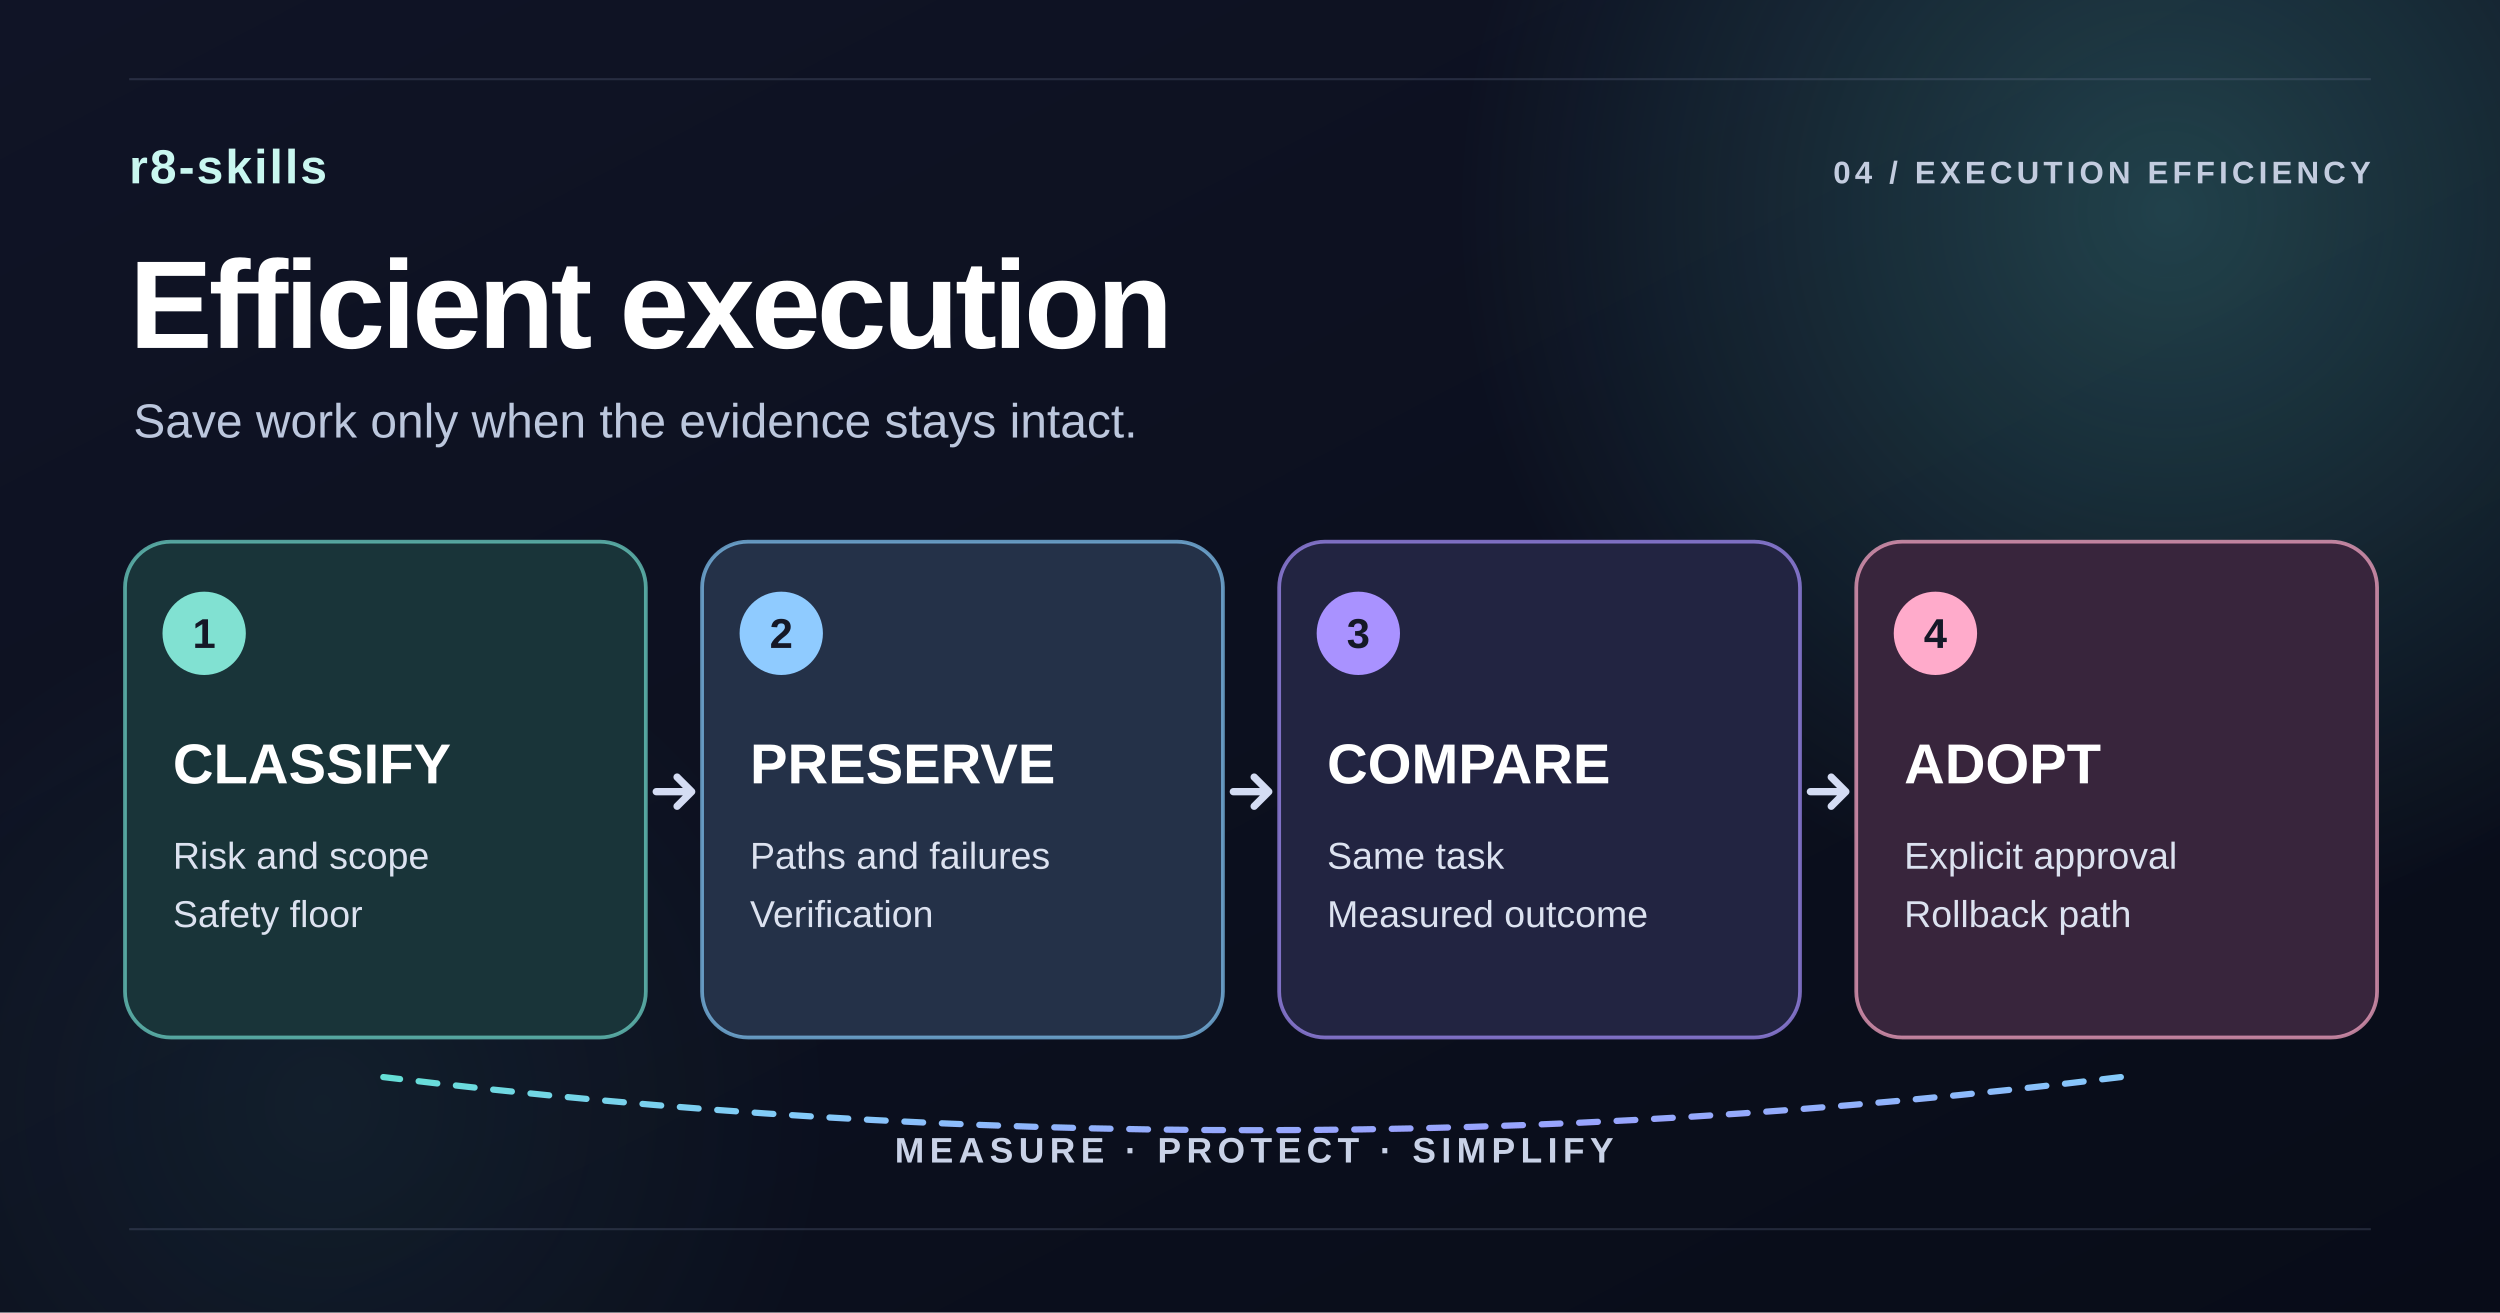
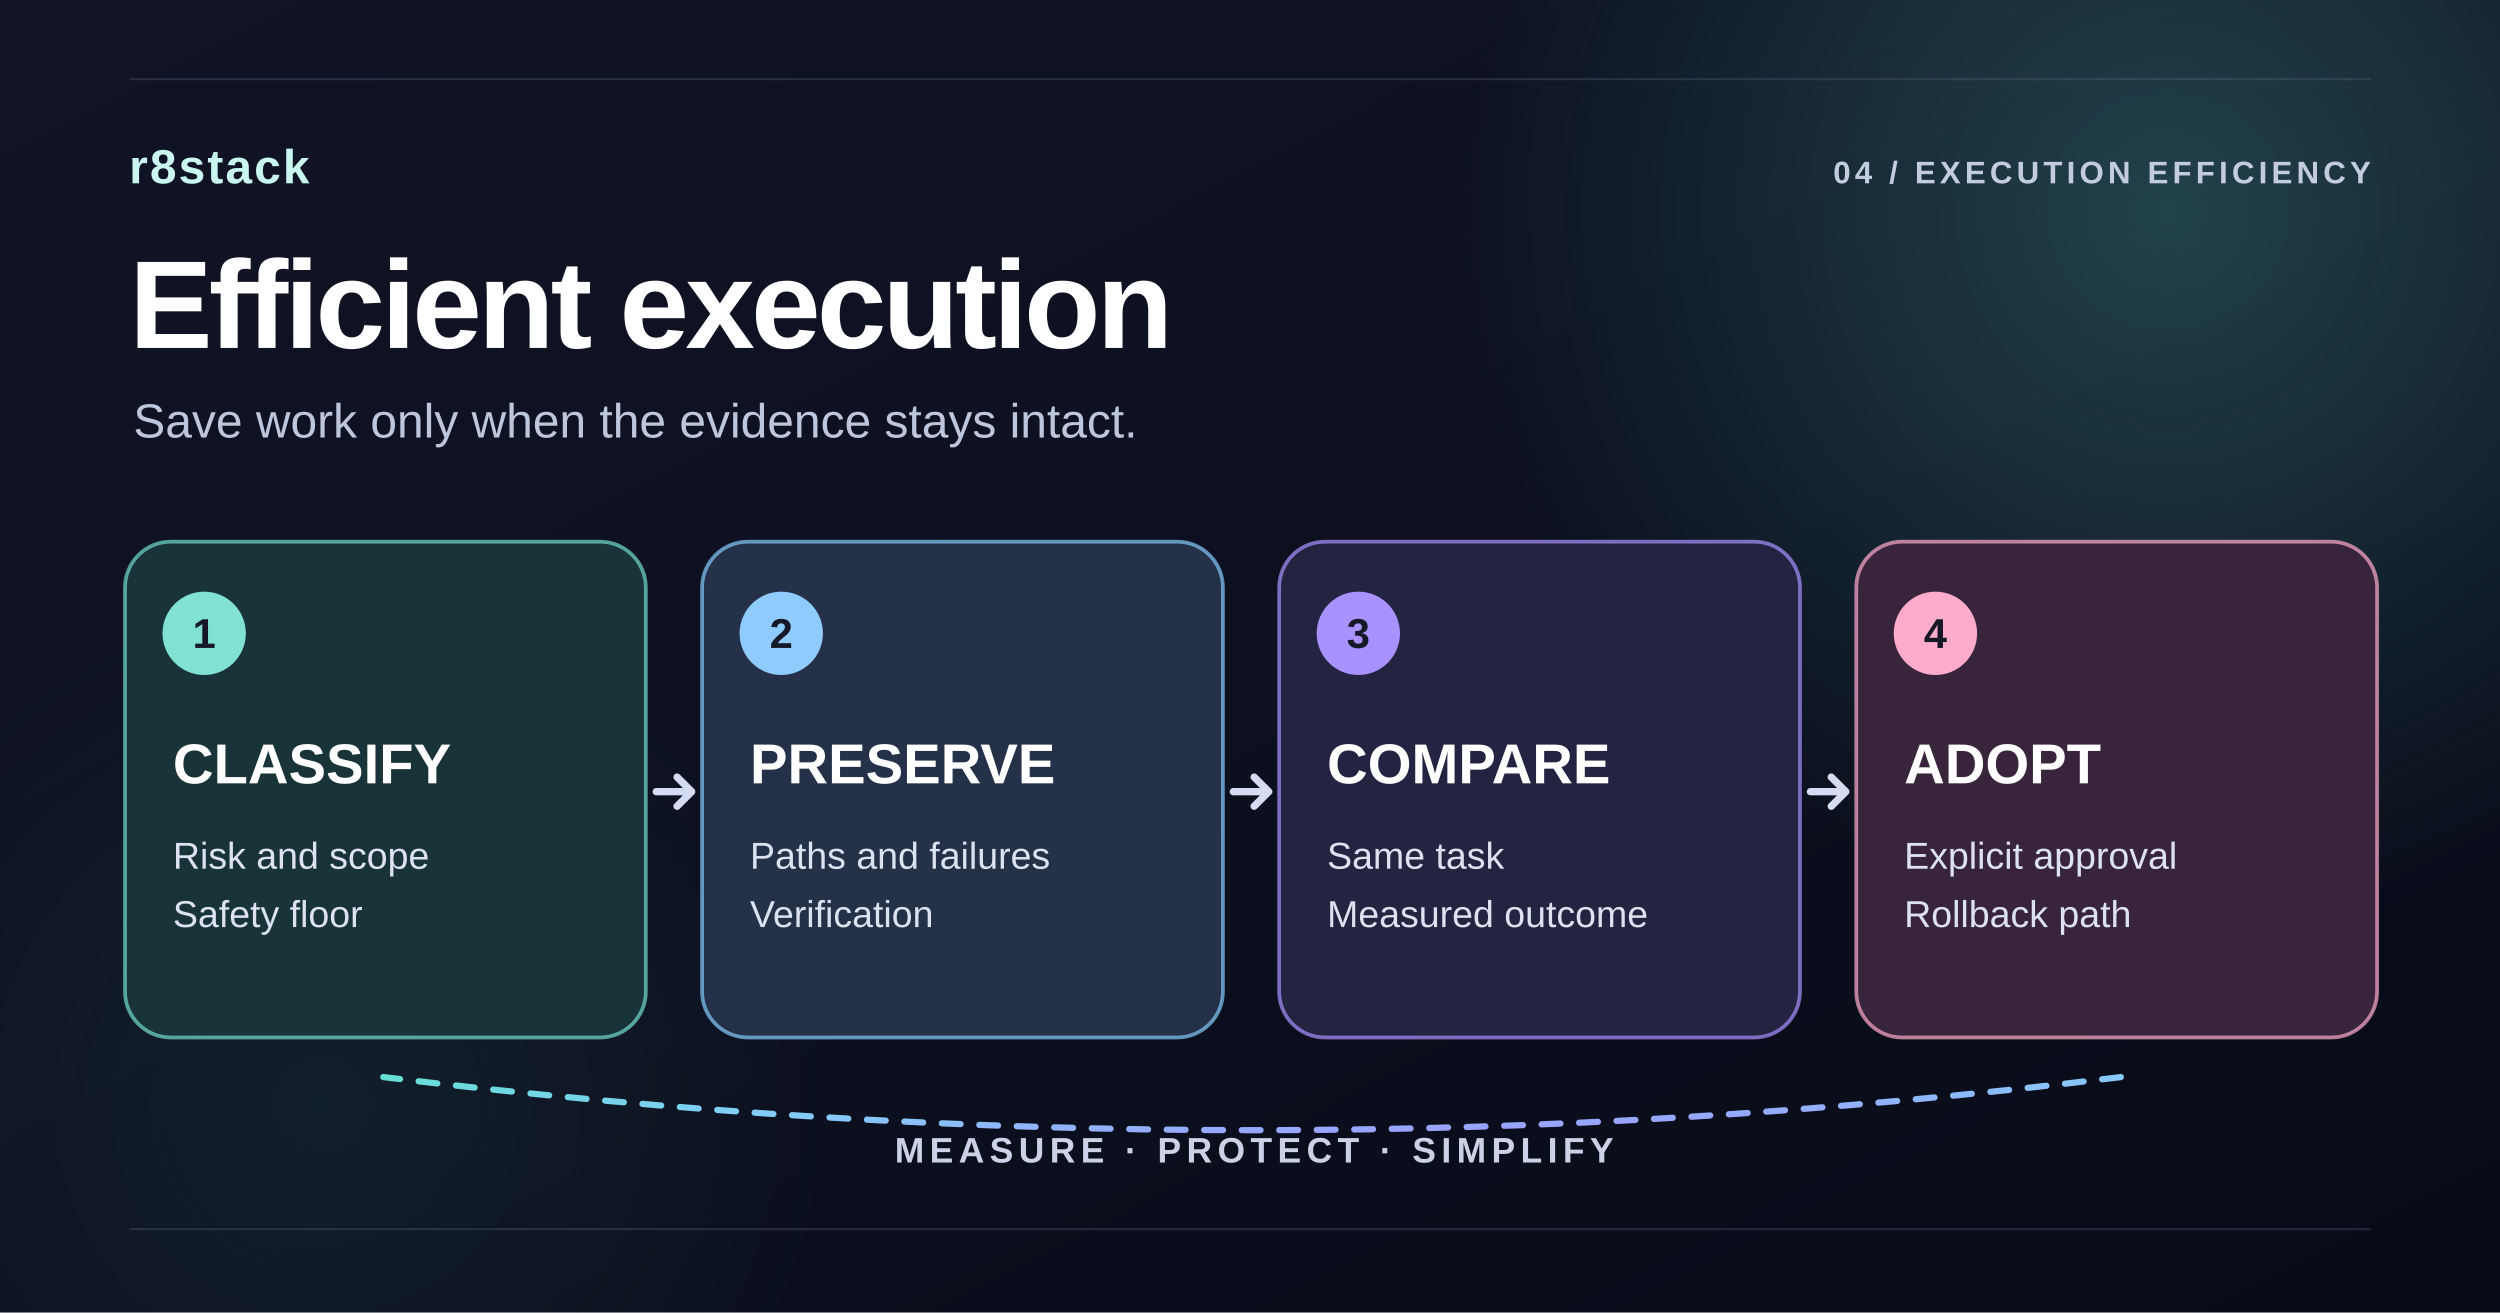
<svg xmlns="http://www.w3.org/2000/svg" viewBox="0 0 1200 630" width="1200" height="630" role="img" aria-labelledby="title description">
  <defs>
    <linearGradient id="background" x1="0" y1="0" x2="1" y2="1">
      <stop offset="0%" stop-color="#101426" />
      <stop offset="100%" stop-color="#080c18" />
    </linearGradient>
    <linearGradient id="edge" x1="0" y1="0" x2="1" y2="1">
      <stop offset="0%" stop-color="#65dfd6" />
      <stop offset="50%" stop-color="#85cafa" />
      <stop offset="100%" stop-color="#a786ff" />
    </linearGradient>
    <radialGradient id="glow">
      <stop offset="0%" stop-color="#65dfd6" stop-opacity=".24" />
      <stop offset="100%" stop-color="#65dfd6" stop-opacity="0" />
    </radialGradient>
  </defs>
  <rect width="1200" height="630" fill="url(#background)" />
  <circle cx="1040" cy="102" r="340" fill="url(#glow)" />
  <circle cx="155" cy="530" r="245" fill="url(#glow)" opacity=".3" />
  <path d="M62 38h1076M62 590h1076" stroke="#64708c" stroke-opacity=".28" />
-   <text x="62" y="88" fill="#c9f7f0" font-size="23" font-family="Arial,Helvetica,sans-serif" letter-spacing="1" font-weight="700">r8-skills</text>
+   <text x="62" y="88" fill="#c9f7f0" font-size="23" font-family="Arial,Helvetica,sans-serif" letter-spacing="1" font-weight="700">r8stack</text>
  <text x="1138" y="88" fill="#c3ccdf" text-anchor="end" font-size="15" font-family="Arial,Helvetica,sans-serif" letter-spacing="2" font-weight="700">04 / EXECUTION EFFICIENCY</text>
  <text x="62" y="167" fill="#ffffff" font-size="60" font-family="Arial,Helvetica,sans-serif" font-weight="800" letter-spacing="-1.8">Efficient execution</text>
  <text x="64" y="210" fill="#bcc7dd" font-size="23" font-family="Arial,Helvetica,sans-serif">Save work only when the evidence stays intact.</text>
  <g stroke-width="1.8">
    <rect x="60" y="260" width="250" height="238" rx="22" fill="#193439" stroke="#71dbce" stroke-opacity=".7" />
    <rect x="337" y="260" width="250" height="238" rx="22" fill="#243148" stroke="#85cafa" stroke-opacity=".7" />
    <rect x="614" y="260" width="250" height="238" rx="22" fill="#222441" stroke="#a992ff" stroke-opacity=".7" />
    <rect x="891" y="260" width="250" height="238" rx="22" fill="#38253c" stroke="#ffabcb" stroke-opacity=".7" />
  </g>
  <g>
    <circle cx="98" cy="304" r="20" fill="#81e1d2" />
    <circle cx="375" cy="304" r="20" fill="#8fcbff" />
    <circle cx="652" cy="304" r="20" fill="#a992ff" />
    <circle cx="929" cy="304" r="20" fill="#ffabcb" />
  </g>
  <g fill="#151827" font-family="Arial,Helvetica,sans-serif" font-weight="800" font-size="20" text-anchor="middle">
    <text x="98" y="311">1</text>
    <text x="375" y="311">2</text>
    <text x="652" y="311">3</text>
    <text x="929" y="311">4</text>
  </g>
  <g fill="#ffffff" font-family="Arial,Helvetica,sans-serif" font-size="27" font-weight="800">
    <text x="83" y="376">CLASSIFY</text>
    <text x="360" y="376">PRESERVE</text>
    <text x="637" y="376">COMPARE</text>
    <text x="914" y="376">ADOPT</text>
  </g>
  <g fill="#dce2f0" font-family="Arial,Helvetica,sans-serif" font-size="18">
    <text x="83" y="417">Risk and scope</text>
    <text x="83" y="445">Safety floor</text>
    <text x="360" y="417">Paths and failures</text>
    <text x="360" y="445">Verification</text>
    <text x="637" y="417">Same task</text>
    <text x="637" y="445">Measured outcome</text>
    <text x="914" y="417">Explicit approval</text>
    <text x="914" y="445">Rollback path</text>
  </g>
  <g fill="none" stroke="#d4dcf3" stroke-width="3.5" stroke-linecap="round" stroke-linejoin="round">
    <path d="M315 380h17m-7-7 7 7-7 7" />
    <path d="M592 380h17m-7-7 7 7-7 7" />
    <path d="M869 380h17m-7-7 7 7-7 7" />
  </g>
  <path d="M1018 517 Q603 568 184 517" fill="none" stroke="url(#edge)" stroke-width="3" stroke-dasharray="9 9" stroke-linecap="round" />
  <text x="602" y="558" text-anchor="middle" fill="#c9d2e7" font-size="17" font-family="Arial,Helvetica,sans-serif" letter-spacing="2.6" font-weight="700">MEASURE · PROTECT · SIMPLIFY</text>
</svg>
